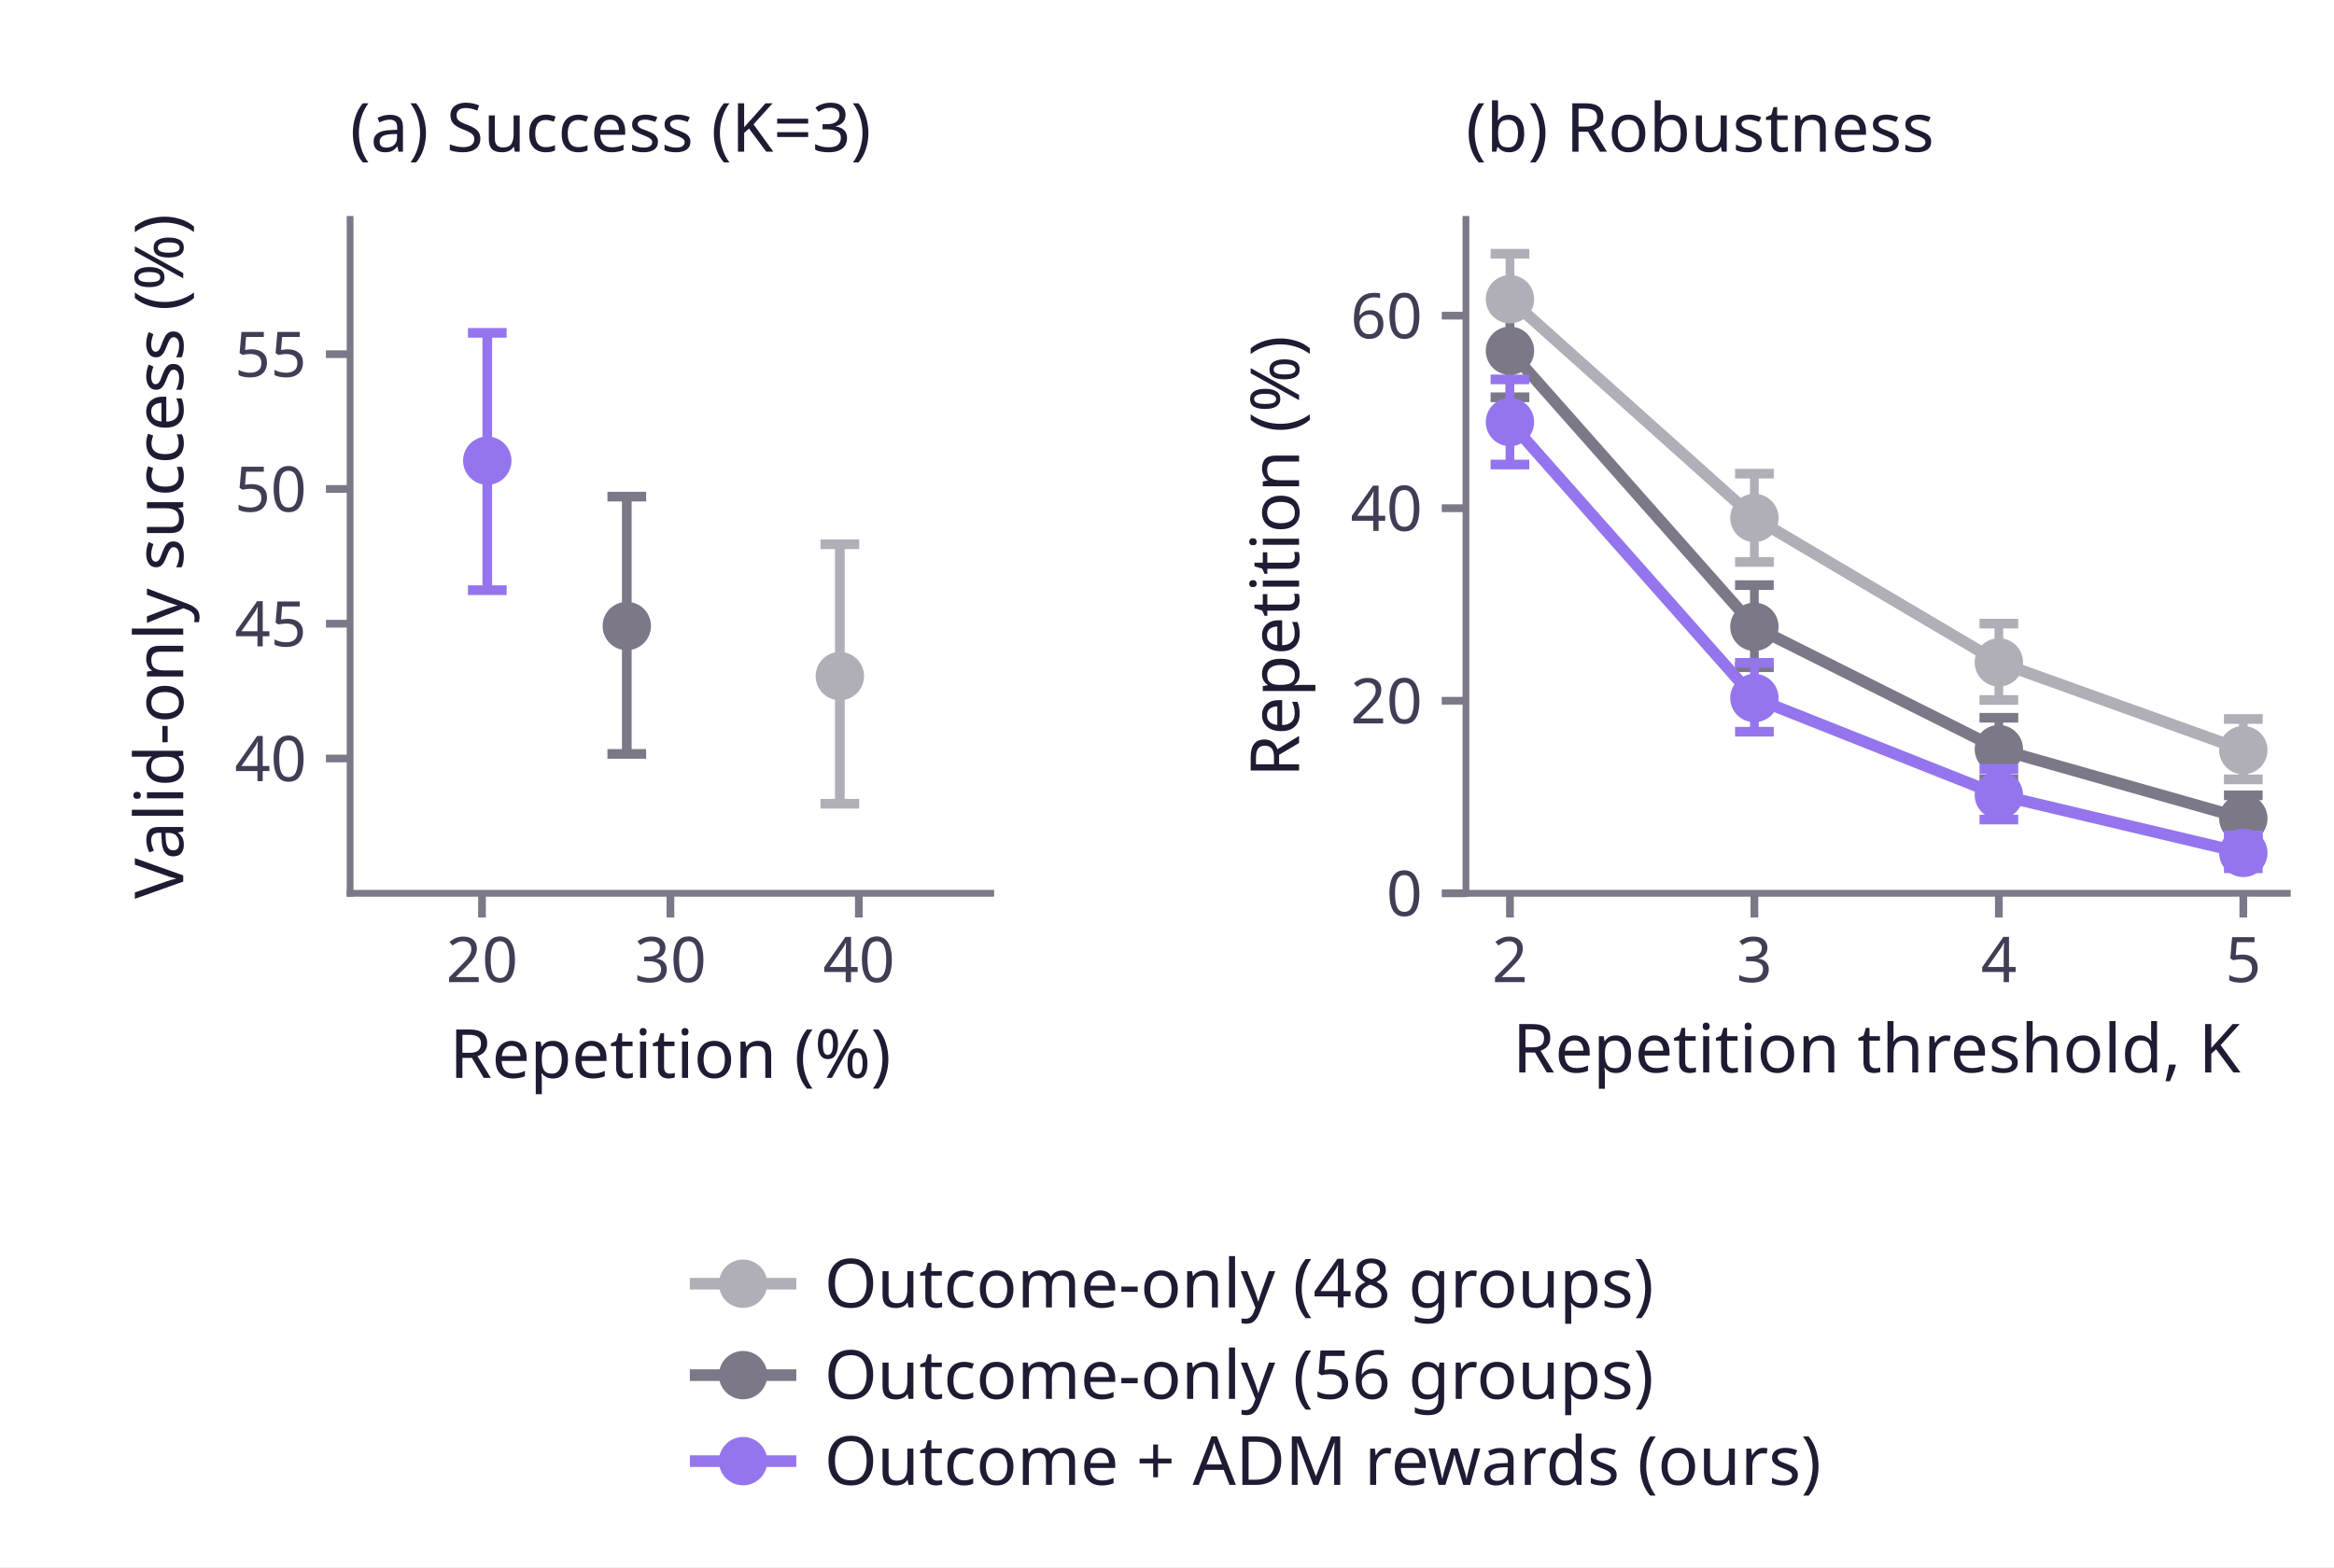
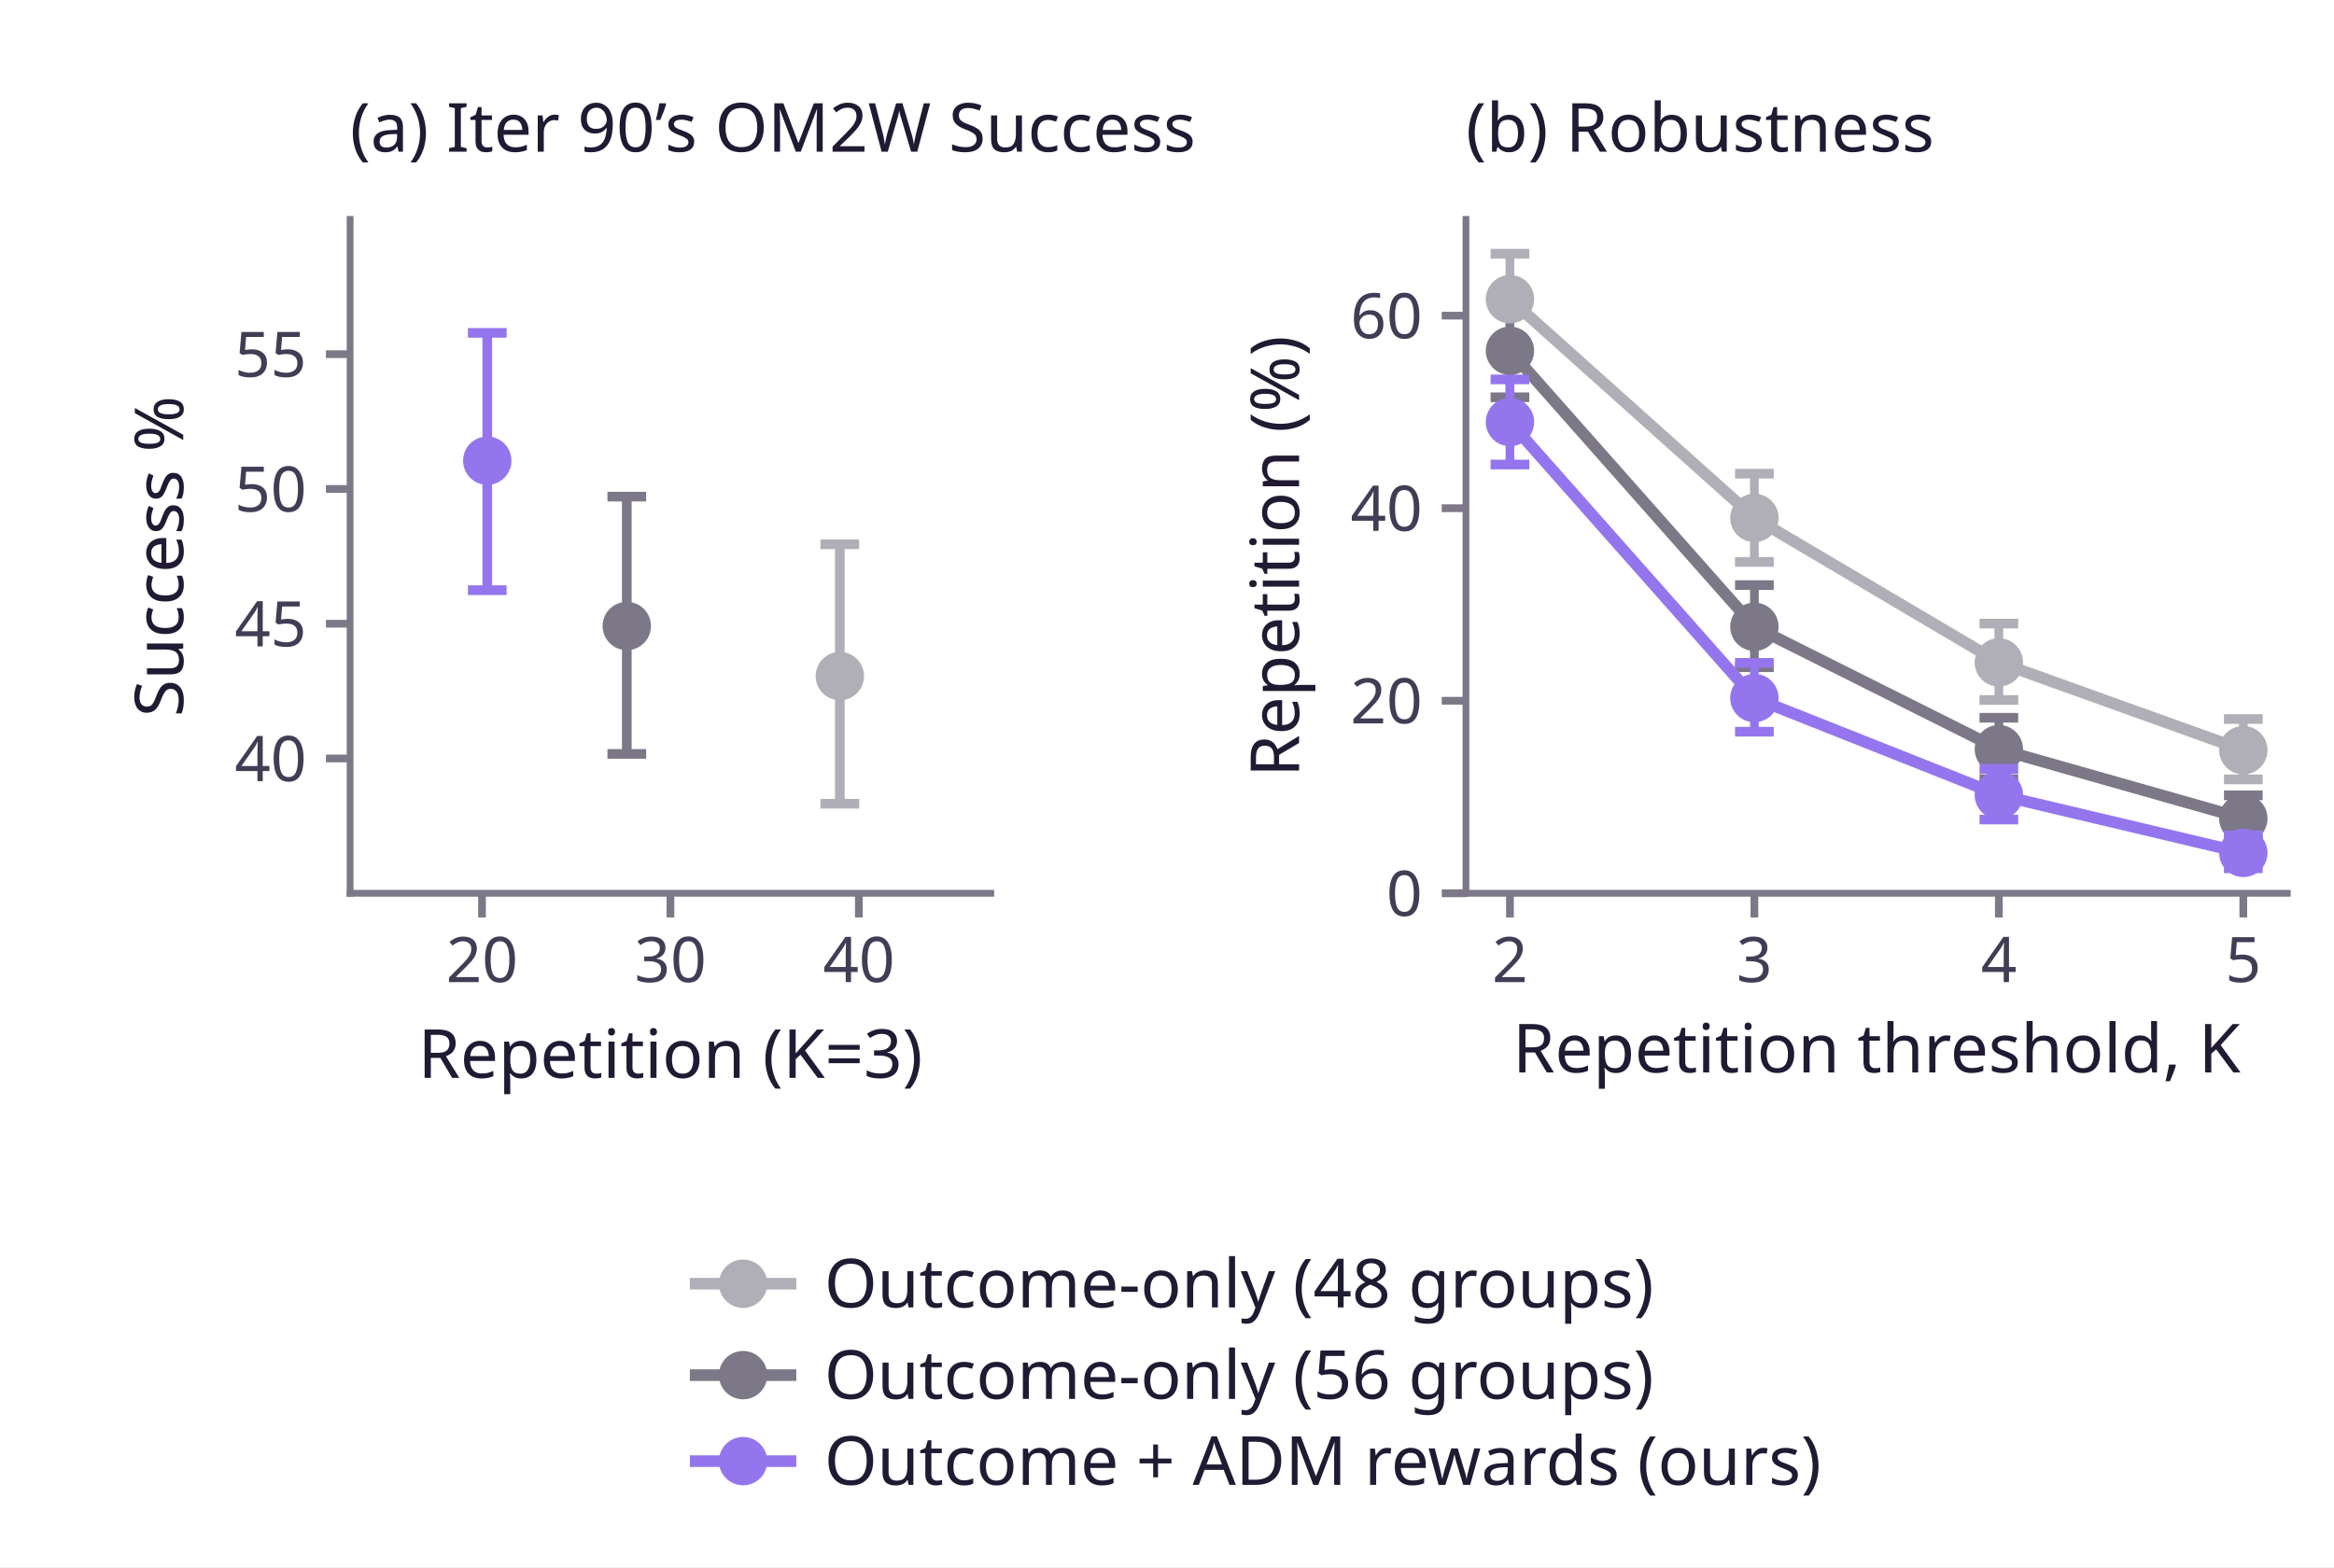
<svg xmlns="http://www.w3.org/2000/svg" xmlns:xlink="http://www.w3.org/1999/xlink" width="241.2pt" height="162pt" viewBox="0 0 241.2 162" version="1.1">
  <defs>
    <style type="text/css">*{stroke-linejoin: round; stroke-linecap: butt}</style>
  </defs>
  <g id="figure_1">
    <g id="patch_1">
      <path d="M 0 162 L 241.2 162 L 241.2 0 L 0 0 z " style="fill: #ffffff" />
    </g>
    <g id="axes_1">
      <g id="patch_2">
        <path d="M 36.18 92.34 L 102.389 92.34 L 102.389 22.68 L 36.18 22.68 z " style="fill: #ffffff" />
      </g>
      <g id="matplotlib.axis_1">
        <g id="xtick_1">
          <g id="line2d_1">
            <defs>
              <path id="m15626e8091" d="M 0 0 L 0 2.5 " style="stroke: #7c7887; stroke-width: 0.8" />
            </defs>
            <g>
              <use xlink:href="#m15626e8091" x="49.811" y="92.34" style="fill: #7c7887; stroke: #7c7887; stroke-width: 0.8" />
            </g>
          </g>
          <g id="text_1">
            <text style="fill: #423c54; font: 6.5px 'Albert Sans'; text-anchor: middle" x="49.811" y="101.52" transform="rotate(-0 49.81117 101.52)">20</text>
          </g>
        </g>
        <g id="xtick_2">
          <g id="line2d_2">
            <g>
              <use xlink:href="#m15626e8091" x="69.284" y="92.34" style="fill: #7c7887; stroke: #7c7887; stroke-width: 0.8" />
            </g>
          </g>
          <g id="text_2">
            <text style="fill: #423c54; font: 6.5px 'Albert Sans'; text-anchor: middle" x="69.284" y="101.52" transform="rotate(-0 69.28428 101.52)">30</text>
          </g>
        </g>
        <g id="xtick_3">
          <g id="line2d_3">
            <g>
              <use xlink:href="#m15626e8091" x="88.757" y="92.34" style="fill: #7c7887; stroke: #7c7887; stroke-width: 0.8" />
            </g>
          </g>
          <g id="text_3">
            <text style="fill: #423c54; font: 6.5px 'Albert Sans'; text-anchor: middle" x="88.757" y="101.52" transform="rotate(-0 88.75738 101.52)">40</text>
          </g>
        </g>
        <g id="text_4">
-           <text style="fill: #211a33; font: 7px 'Albert Sans'; text-anchor: middle" x="69.284" y="111.42" transform="rotate(-0 69.28428 111.42)">Repetition (%)</text>
+           <text style="fill: #211a33; font: 7px 'Albert Sans'; text-anchor: middle" x="69.284" y="111.42" transform="rotate(-0 69.28428 111.42)">Repetition (K=3)</text>
        </g>
      </g>
      <g id="matplotlib.axis_2">
        <g id="ytick_1">
          <g id="line2d_4">
            <defs>
              <path id="m400d403ce5" d="M 0 0 L -2.5 0 " style="stroke: #7c7887; stroke-width: 0.8" />
            </defs>
            <g>
              <use xlink:href="#m400d403ce5" x="36.18" y="78.408" style="fill: #7c7887; stroke: #7c7887; stroke-width: 0.8" />
            </g>
          </g>
          <g id="text_5">
            <text style="fill: #423c54; font: 6.5px 'Albert Sans'; text-anchor: end" x="31.68" y="80.748" transform="rotate(-0 31.68 80.748)">40</text>
          </g>
        </g>
        <g id="ytick_2">
          <g id="line2d_5">
            <g>
              <use xlink:href="#m400d403ce5" x="36.18" y="64.476" style="fill: #7c7887; stroke: #7c7887; stroke-width: 0.8" />
            </g>
          </g>
          <g id="text_6">
            <text style="fill: #423c54; font: 6.5px 'Albert Sans'; text-anchor: end" x="31.68" y="66.816" transform="rotate(-0 31.68 66.816)">45</text>
          </g>
        </g>
        <g id="ytick_3">
          <g id="line2d_6">
            <g>
              <use xlink:href="#m400d403ce5" x="36.18" y="50.544" style="fill: #7c7887; stroke: #7c7887; stroke-width: 0.8" />
            </g>
          </g>
          <g id="text_7">
            <text style="fill: #423c54; font: 6.5px 'Albert Sans'; text-anchor: end" x="31.68" y="52.884" transform="rotate(-0 31.68 52.884)">50</text>
          </g>
        </g>
        <g id="ytick_4">
          <g id="line2d_7">
            <g>
              <use xlink:href="#m400d403ce5" x="36.18" y="36.612" style="fill: #7c7887; stroke: #7c7887; stroke-width: 0.8" />
            </g>
          </g>
          <g id="text_8">
            <text style="fill: #423c54; font: 6.5px 'Albert Sans'; text-anchor: end" x="31.68" y="38.952" transform="rotate(-0 31.68 38.952)">55</text>
          </g>
        </g>
        <g id="text_9">
-           <text style="fill: #211a33; font: 7px 'Albert Sans'; text-anchor: middle" x="18.934" y="57.51" transform="rotate(-90 18.93359 57.51)">Valid-only success (%)</text>
+           <text style="fill: #211a33; font: 7px 'Albert Sans'; text-anchor: middle" x="18.934" y="57.51" transform="rotate(-90 18.93359 57.51)">Success %</text>
        </g>
      </g>
      <g id="patch_3">
        <path d="M 36.18 92.34 L 36.18 22.68 " style="fill: none; stroke: #7c7887; stroke-width: 0.7; stroke-linejoin: miter; stroke-linecap: square" />
      </g>
      <g id="patch_4">
        <path d="M 36.18 92.34 L 102.389 92.34 " style="fill: none; stroke: #7c7887; stroke-width: 0.7; stroke-linejoin: miter; stroke-linecap: square" />
      </g>
      <g id="LineCollection_1">
        <path d="M 86.791 83.085 L 86.791 56.259 " clip-path="url(#p5ea43dfdd7)" style="fill: none; stroke: #b0aeb7" />
      </g>
      <g id="line2d_8">
        <defs>
          <path id="m3398491131" d="M 2 0 L -2 -0 " style="stroke: #b0aeb7" />
        </defs>
        <g clip-path="url(#p5ea43dfdd7)">
          <use xlink:href="#m3398491131" x="86.791" y="83.085" style="fill: #b0aeb7; stroke: #b0aeb7" />
        </g>
      </g>
      <g id="line2d_9">
        <g clip-path="url(#p5ea43dfdd7)">
          <use xlink:href="#m3398491131" x="86.791" y="56.259" style="fill: #b0aeb7; stroke: #b0aeb7" />
        </g>
      </g>
      <g id="LineCollection_2">
        <path d="M 64.774 77.932 L 64.774 51.336 " clip-path="url(#p5ea43dfdd7)" style="fill: none; stroke: #7c7887" />
      </g>
      <g id="line2d_10">
        <defs>
          <path id="m51258a509f" d="M 2 0 L -2 -0 " style="stroke: #7c7887" />
        </defs>
        <g clip-path="url(#p5ea43dfdd7)">
          <use xlink:href="#m51258a509f" x="64.774" y="77.932" style="fill: #7c7887; stroke: #7c7887" />
        </g>
      </g>
      <g id="line2d_11">
        <g clip-path="url(#p5ea43dfdd7)">
          <use xlink:href="#m51258a509f" x="64.774" y="51.336" style="fill: #7c7887; stroke: #7c7887" />
        </g>
      </g>
      <g id="text_10">
-         <text style="fill: #211a33; font: 7px 'Albert Sans'; text-anchor: start" x="36.18" y="15.68" transform="rotate(-0 36.18 15.68)">(a) Success (K=3)</text>
+         <text style="fill: #211a33; font: 7px 'Albert Sans'; text-anchor: start" x="36.18" y="15.68" transform="rotate(-0 36.18 15.68)">(a) Iter 90’s OM2W Success</text>
      </g>
      <g id="line2d_12">
        <defs>
          <path id="m2896e65bbd" d="M 0 2 C 0.53 2 1.039 1.789 1.414 1.414 C 1.789 1.039 2 0.53 2 0 C 2 -0.53 1.789 -1.039 1.414 -1.414 C 1.039 -1.789 0.53 -2 0 -2 C -0.53 -2 -1.039 -1.789 -1.414 -1.414 C -1.789 -1.039 -2 -0.53 -2 0 C -2 0.53 -1.789 1.039 -1.414 1.414 C -1.039 1.789 -0.53 2 0 2 z " style="stroke: #b0aeb7" />
        </defs>
        <g clip-path="url(#p5ea43dfdd7)">
          <use xlink:href="#m2896e65bbd" x="86.791" y="69.889" style="fill: #b0aeb7; stroke: #b0aeb7" />
        </g>
      </g>
      <g id="line2d_13">
        <defs>
          <path id="m3f5ee06c02" d="M 0 2 C 0.53 2 1.039 1.789 1.414 1.414 C 1.789 1.039 2 0.53 2 0 C 2 -0.53 1.789 -1.039 1.414 -1.414 C 1.039 -1.789 0.53 -2 0 -2 C -0.53 -2 -1.039 -1.789 -1.414 -1.414 C -1.789 -1.039 -2 -0.53 -2 0 C -2 0.53 -1.789 1.039 -1.414 1.414 C -1.039 1.789 -0.53 2 0 2 z " style="stroke: #7c7887" />
        </defs>
        <g clip-path="url(#p5ea43dfdd7)">
          <use xlink:href="#m3f5ee06c02" x="64.774" y="64.712" style="fill: #7c7887; stroke: #7c7887" />
        </g>
      </g>
      <g id="LineCollection_3">
        <path d="M 50.356 61.009 L 50.356 34.408 " clip-path="url(#p5ea43dfdd7)" style="fill: none; stroke: #9575ee" />
      </g>
      <g id="line2d_14">
        <defs>
          <path id="mcfa01c02c2" d="M 2 0 L -2 -0 " style="stroke: #9575ee" />
        </defs>
        <g clip-path="url(#p5ea43dfdd7)">
          <use xlink:href="#mcfa01c02c2" x="50.356" y="61.009" style="fill: #9575ee; stroke: #9575ee" />
        </g>
      </g>
      <g id="line2d_15">
        <g clip-path="url(#p5ea43dfdd7)">
          <use xlink:href="#mcfa01c02c2" x="50.356" y="34.408" style="fill: #9575ee; stroke: #9575ee" />
        </g>
      </g>
      <g id="line2d_16">
        <defs>
          <path id="m8d37e4bbb5" d="M 0 2 C 0.53 2 1.039 1.789 1.414 1.414 C 1.789 1.039 2 0.53 2 0 C 2 -0.53 1.789 -1.039 1.414 -1.414 C 1.039 -1.789 0.53 -2 0 -2 C -0.53 -2 -1.039 -1.789 -1.414 -1.414 C -1.789 -1.039 -2 -0.53 -2 0 C -2 0.53 -1.789 1.039 -1.414 1.414 C -1.039 1.789 -0.53 2 0 2 z " style="stroke: #9575ee" />
        </defs>
        <g clip-path="url(#p5ea43dfdd7)">
          <use xlink:href="#m8d37e4bbb5" x="50.356" y="47.621" style="fill: #9575ee; stroke: #9575ee" />
        </g>
      </g>
    </g>
    <g id="axes_2">
      <g id="patch_5">
        <path d="M 151.493 92.34 L 236.376 92.34 L 236.376 22.68 L 151.493 22.68 z " style="fill: #ffffff" />
      </g>
      <g id="matplotlib.axis_3">
        <g id="xtick_4">
          <g id="line2d_17">
            <g>
              <use xlink:href="#m15626e8091" x="156.041" y="92.34" style="fill: #7c7887; stroke: #7c7887; stroke-width: 0.8" />
            </g>
          </g>
          <g id="text_11">
            <text style="fill: #423c54; font: 6.5px 'Albert Sans'; text-anchor: middle" x="156.041" y="101.52" transform="rotate(-0 156.0405 101.52)">2</text>
          </g>
        </g>
        <g id="xtick_5">
          <g id="line2d_18">
            <g>
              <use xlink:href="#m15626e8091" x="181.303" y="92.34" style="fill: #7c7887; stroke: #7c7887; stroke-width: 0.8" />
            </g>
          </g>
          <g id="text_12">
            <text style="fill: #423c54; font: 6.5px 'Albert Sans'; text-anchor: middle" x="181.303" y="101.52" transform="rotate(-0 181.3033 101.52)">3</text>
          </g>
        </g>
        <g id="xtick_6">
          <g id="line2d_19">
            <g>
              <use xlink:href="#m15626e8091" x="206.566" y="92.34" style="fill: #7c7887; stroke: #7c7887; stroke-width: 0.8" />
            </g>
          </g>
          <g id="text_13">
            <text style="fill: #423c54; font: 6.5px 'Albert Sans'; text-anchor: middle" x="206.566" y="101.52" transform="rotate(-0 206.566 101.52)">4</text>
          </g>
        </g>
        <g id="xtick_7">
          <g id="line2d_20">
            <g>
              <use xlink:href="#m15626e8091" x="231.829" y="92.34" style="fill: #7c7887; stroke: #7c7887; stroke-width: 0.8" />
            </g>
          </g>
          <g id="text_14">
            <text style="fill: #423c54; font: 6.5px 'Albert Sans'; text-anchor: middle" x="231.829" y="101.52" transform="rotate(-0 231.8287 101.52)">5</text>
          </g>
        </g>
        <g id="text_15">
          <text style="fill: #211a33; font: 7px 'Albert Sans'; text-anchor: middle" x="193.935" y="110.86" transform="rotate(-0 193.9346 110.86)">Repetition threshold, K</text>
        </g>
      </g>
      <g id="matplotlib.axis_4">
        <g id="ytick_5">
          <g id="line2d_21">
            <g>
              <use xlink:href="#m400d403ce5" x="151.493" y="92.34" style="fill: #7c7887; stroke: #7c7887; stroke-width: 0.8" />
            </g>
          </g>
          <g id="text_16">
            <text style="fill: #423c54; font: 6.5px 'Albert Sans'; text-anchor: end" x="146.993" y="94.68" transform="rotate(-0 146.9932 94.68)">0</text>
          </g>
        </g>
        <g id="ytick_6">
          <g id="line2d_22">
            <g>
              <use xlink:href="#m400d403ce5" x="151.493" y="72.437" style="fill: #7c7887; stroke: #7c7887; stroke-width: 0.8" />
            </g>
          </g>
          <g id="text_17">
            <text style="fill: #423c54; font: 6.5px 'Albert Sans'; text-anchor: end" x="146.993" y="74.777" transform="rotate(-0 146.9932 74.77714)">20</text>
          </g>
        </g>
        <g id="ytick_7">
          <g id="line2d_23">
            <g>
              <use xlink:href="#m400d403ce5" x="151.493" y="52.534" style="fill: #7c7887; stroke: #7c7887; stroke-width: 0.8" />
            </g>
          </g>
          <g id="text_18">
            <text style="fill: #423c54; font: 6.5px 'Albert Sans'; text-anchor: end" x="146.993" y="54.874" transform="rotate(-0 146.9932 54.87429)">40</text>
          </g>
        </g>
        <g id="ytick_8">
          <g id="line2d_24">
            <g>
              <use xlink:href="#m400d403ce5" x="151.493" y="32.631" style="fill: #7c7887; stroke: #7c7887; stroke-width: 0.8" />
            </g>
          </g>
          <g id="text_19">
            <text style="fill: #423c54; font: 6.5px 'Albert Sans'; text-anchor: end" x="146.993" y="34.971" transform="rotate(-0 146.9932 34.97143)">60</text>
          </g>
        </g>
        <g id="text_20">
          <text style="fill: #211a33; font: 7px 'Albert Sans'; text-anchor: middle" x="134.247" y="57.51" transform="rotate(-90 134.2468 57.51)">Repetition (%)</text>
        </g>
      </g>
      <g id="patch_6">
        <path d="M 151.493 92.34 L 151.493 22.68 " style="fill: none; stroke: #7c7887; stroke-width: 0.7; stroke-linejoin: miter; stroke-linecap: square" />
      </g>
      <g id="patch_7">
        <path d="M 151.493 92.34 L 236.376 92.34 " style="fill: none; stroke: #7c7887; stroke-width: 0.7; stroke-linejoin: miter; stroke-linecap: square" />
      </g>
      <g id="LineCollection_4">
        <path d="M 156.041 35.639 L 156.041 26.229 " clip-path="url(#pb258e38151)" style="fill: none; stroke: #b0aeb7; stroke-width: 0.9" />
        <path d="M 181.303 58.088 L 181.303 48.962 " clip-path="url(#pb258e38151)" style="fill: none; stroke: #b0aeb7; stroke-width: 0.9" />
        <path d="M 206.566 72.356 L 206.566 64.464 " clip-path="url(#pb258e38151)" style="fill: none; stroke: #b0aeb7; stroke-width: 0.9" />
        <path d="M 231.829 80.568 L 231.829 74.324 " clip-path="url(#pb258e38151)" style="fill: none; stroke: #b0aeb7; stroke-width: 0.9" />
      </g>
      <g id="line2d_25">
        <g clip-path="url(#pb258e38151)">
          <use xlink:href="#m3398491131" x="156.041" y="35.639" style="fill: #b0aeb7; stroke: #b0aeb7" />
          <use xlink:href="#m3398491131" x="181.303" y="58.088" style="fill: #b0aeb7; stroke: #b0aeb7" />
          <use xlink:href="#m3398491131" x="206.566" y="72.356" style="fill: #b0aeb7; stroke: #b0aeb7" />
          <use xlink:href="#m3398491131" x="231.829" y="80.568" style="fill: #b0aeb7; stroke: #b0aeb7" />
        </g>
      </g>
      <g id="line2d_26">
        <g clip-path="url(#pb258e38151)">
          <use xlink:href="#m3398491131" x="156.041" y="26.229" style="fill: #b0aeb7; stroke: #b0aeb7" />
          <use xlink:href="#m3398491131" x="181.303" y="48.962" style="fill: #b0aeb7; stroke: #b0aeb7" />
          <use xlink:href="#m3398491131" x="206.566" y="64.464" style="fill: #b0aeb7; stroke: #b0aeb7" />
          <use xlink:href="#m3398491131" x="231.829" y="74.324" style="fill: #b0aeb7; stroke: #b0aeb7" />
        </g>
      </g>
      <g id="LineCollection_5">
        <path d="M 156.041 41.067 L 156.041 31.462 " clip-path="url(#pb258e38151)" style="fill: none; stroke: #7c7887; stroke-width: 0.9" />
        <path d="M 181.303 68.975 L 181.303 60.484 " clip-path="url(#pb258e38151)" style="fill: none; stroke: #7c7887; stroke-width: 0.9" />
        <path d="M 206.566 80.543 L 206.566 74.197 " clip-path="url(#pb258e38151)" style="fill: none; stroke: #7c7887; stroke-width: 0.9" />
        <path d="M 231.829 86.811 L 231.829 82.215 " clip-path="url(#pb258e38151)" style="fill: none; stroke: #7c7887; stroke-width: 0.9" />
      </g>
      <g id="line2d_27">
        <g clip-path="url(#pb258e38151)">
          <use xlink:href="#m51258a509f" x="156.041" y="41.067" style="fill: #7c7887; stroke: #7c7887" />
          <use xlink:href="#m51258a509f" x="181.303" y="68.975" style="fill: #7c7887; stroke: #7c7887" />
          <use xlink:href="#m51258a509f" x="206.566" y="80.543" style="fill: #7c7887; stroke: #7c7887" />
          <use xlink:href="#m51258a509f" x="231.829" y="86.811" style="fill: #7c7887; stroke: #7c7887" />
        </g>
      </g>
      <g id="line2d_28">
        <g clip-path="url(#pb258e38151)">
          <use xlink:href="#m51258a509f" x="156.041" y="31.462" style="fill: #7c7887; stroke: #7c7887" />
          <use xlink:href="#m51258a509f" x="181.303" y="60.484" style="fill: #7c7887; stroke: #7c7887" />
          <use xlink:href="#m51258a509f" x="206.566" y="74.197" style="fill: #7c7887; stroke: #7c7887" />
          <use xlink:href="#m51258a509f" x="231.829" y="82.215" style="fill: #7c7887; stroke: #7c7887" />
        </g>
      </g>
      <g id="text_21">
        <text style="fill: #211a33; font: 7px 'Albert Sans'; text-anchor: start" x="151.493" y="15.68" transform="rotate(-0 151.4932 15.68)">(b) Robustness</text>
      </g>
      <g id="line2d_29">
        <path d="M 156.041 30.929 L 181.303 53.539 L 206.566 68.473 L 231.829 77.545 " clip-path="url(#pb258e38151)" style="fill: none; stroke: #b0aeb7; stroke-width: 1.2; stroke-linecap: square" />
        <g clip-path="url(#pb258e38151)">
          <use xlink:href="#m2896e65bbd" x="156.041" y="30.929" style="fill: #b0aeb7; stroke: #b0aeb7" />
          <use xlink:href="#m2896e65bbd" x="181.303" y="53.539" style="fill: #b0aeb7; stroke: #b0aeb7" />
          <use xlink:href="#m2896e65bbd" x="206.566" y="68.473" style="fill: #b0aeb7; stroke: #b0aeb7" />
          <use xlink:href="#m2896e65bbd" x="231.829" y="77.545" style="fill: #b0aeb7; stroke: #b0aeb7" />
        </g>
      </g>
      <g id="line2d_30">
        <path d="M 156.041 36.258 L 181.303 64.791 L 206.566 77.441 L 231.829 84.609 " clip-path="url(#pb258e38151)" style="fill: none; stroke: #7c7887; stroke-width: 1.2; stroke-linecap: square" />
        <g clip-path="url(#pb258e38151)">
          <use xlink:href="#m3f5ee06c02" x="156.041" y="36.258" style="fill: #7c7887; stroke: #7c7887" />
          <use xlink:href="#m3f5ee06c02" x="181.303" y="64.791" style="fill: #7c7887; stroke: #7c7887" />
          <use xlink:href="#m3f5ee06c02" x="206.566" y="77.441" style="fill: #7c7887; stroke: #7c7887" />
          <use xlink:href="#m3f5ee06c02" x="231.829" y="84.609" style="fill: #7c7887; stroke: #7c7887" />
        </g>
      </g>
      <g id="LineCollection_6">
        <path d="M 156.041 48.017 L 156.041 39.219 " clip-path="url(#pb258e38151)" style="fill: none; stroke: #9575ee; stroke-width: 0.9" />
        <path d="M 181.303 75.638 L 181.303 68.521 " clip-path="url(#pb258e38151)" style="fill: none; stroke: #9575ee; stroke-width: 0.9" />
        <path d="M 206.566 84.718 L 206.566 79.481 " clip-path="url(#pb258e38151)" style="fill: none; stroke: #9575ee; stroke-width: 0.9" />
        <path d="M 231.829 89.752 L 231.829 86.355 " clip-path="url(#pb258e38151)" style="fill: none; stroke: #9575ee; stroke-width: 0.9" />
      </g>
      <g id="line2d_31">
        <g clip-path="url(#pb258e38151)">
          <use xlink:href="#mcfa01c02c2" x="156.041" y="48.017" style="fill: #9575ee; stroke: #9575ee" />
          <use xlink:href="#mcfa01c02c2" x="181.303" y="75.638" style="fill: #9575ee; stroke: #9575ee" />
          <use xlink:href="#mcfa01c02c2" x="206.566" y="84.718" style="fill: #9575ee; stroke: #9575ee" />
          <use xlink:href="#mcfa01c02c2" x="231.829" y="89.752" style="fill: #9575ee; stroke: #9575ee" />
        </g>
      </g>
      <g id="line2d_32">
        <g clip-path="url(#pb258e38151)">
          <use xlink:href="#mcfa01c02c2" x="156.041" y="39.219" style="fill: #9575ee; stroke: #9575ee" />
          <use xlink:href="#mcfa01c02c2" x="181.303" y="68.521" style="fill: #9575ee; stroke: #9575ee" />
          <use xlink:href="#mcfa01c02c2" x="206.566" y="79.481" style="fill: #9575ee; stroke: #9575ee" />
          <use xlink:href="#mcfa01c02c2" x="231.829" y="86.355" style="fill: #9575ee; stroke: #9575ee" />
        </g>
      </g>
      <g id="line2d_33">
        <path d="M 156.041 43.627 L 181.303 72.159 L 206.566 82.18 L 231.829 88.165 " clip-path="url(#pb258e38151)" style="fill: none; stroke: #9575ee; stroke-width: 1.2; stroke-linecap: square" />
        <g clip-path="url(#pb258e38151)">
          <use xlink:href="#m8d37e4bbb5" x="156.041" y="43.627" style="fill: #9575ee; stroke: #9575ee" />
          <use xlink:href="#m8d37e4bbb5" x="181.303" y="72.159" style="fill: #9575ee; stroke: #9575ee" />
          <use xlink:href="#m8d37e4bbb5" x="206.566" y="82.18" style="fill: #9575ee; stroke: #9575ee" />
          <use xlink:href="#m8d37e4bbb5" x="231.829" y="88.165" style="fill: #9575ee; stroke: #9575ee" />
        </g>
      </g>
    </g>
    <g id="legend_1">
      <g id="line2d_34">
        <path d="M 71.892 132.7 L 76.792 132.7 L 81.692 132.7 " style="fill: none; stroke: #b0aeb7; stroke-width: 1.2; stroke-linecap: square" />
        <g>
          <use xlink:href="#m2896e65bbd" x="76.792" y="132.7" style="fill: #b0aeb7; stroke: #b0aeb7" />
        </g>
      </g>
      <g id="text_22">
        <text style="fill: #211a33; font: 7px 'Albert Sans'; text-anchor: start" x="85.192" y="135.15" transform="rotate(-0 85.19206 135.15)">Outcome-only (48 groups)</text>
      </g>
      <g id="line2d_35">
        <path d="M 71.892 142.15 L 76.792 142.15 L 81.692 142.15 " style="fill: none; stroke: #7c7887; stroke-width: 1.2; stroke-linecap: square" />
        <g>
          <use xlink:href="#m3f5ee06c02" x="76.792" y="142.15" style="fill: #7c7887; stroke: #7c7887" />
        </g>
      </g>
      <g id="text_23">
        <text style="fill: #211a33; font: 7px 'Albert Sans'; text-anchor: start" x="85.192" y="144.6" transform="rotate(-0 85.19206 144.6)">Outcome-only (56 groups)</text>
      </g>
      <g id="line2d_36">
        <path d="M 71.892 151.04 L 76.792 151.04 L 81.692 151.04 " style="fill: none; stroke: #9575ee; stroke-width: 1.2; stroke-linecap: square" />
        <g>
          <use xlink:href="#m8d37e4bbb5" x="76.792" y="151.04" style="fill: #9575ee; stroke: #9575ee" />
        </g>
      </g>
      <g id="text_24">
        <text style="fill: #211a33; font: 7px 'Albert Sans'; text-anchor: start" x="85.192" y="153.49" transform="rotate(-0 85.19206 153.49)">Outcome + ADM rewards (ours)</text>
      </g>
    </g>
  </g>
  <defs>
    <clipPath id="p5ea43dfdd7">
      <rect x="36.18" y="22.68" width="66.209" height="69.66" />
    </clipPath>
    <clipPath id="pb258e38151">
      <rect x="151.493" y="22.68" width="84.883" height="69.66" />
    </clipPath>
  </defs>
</svg>
